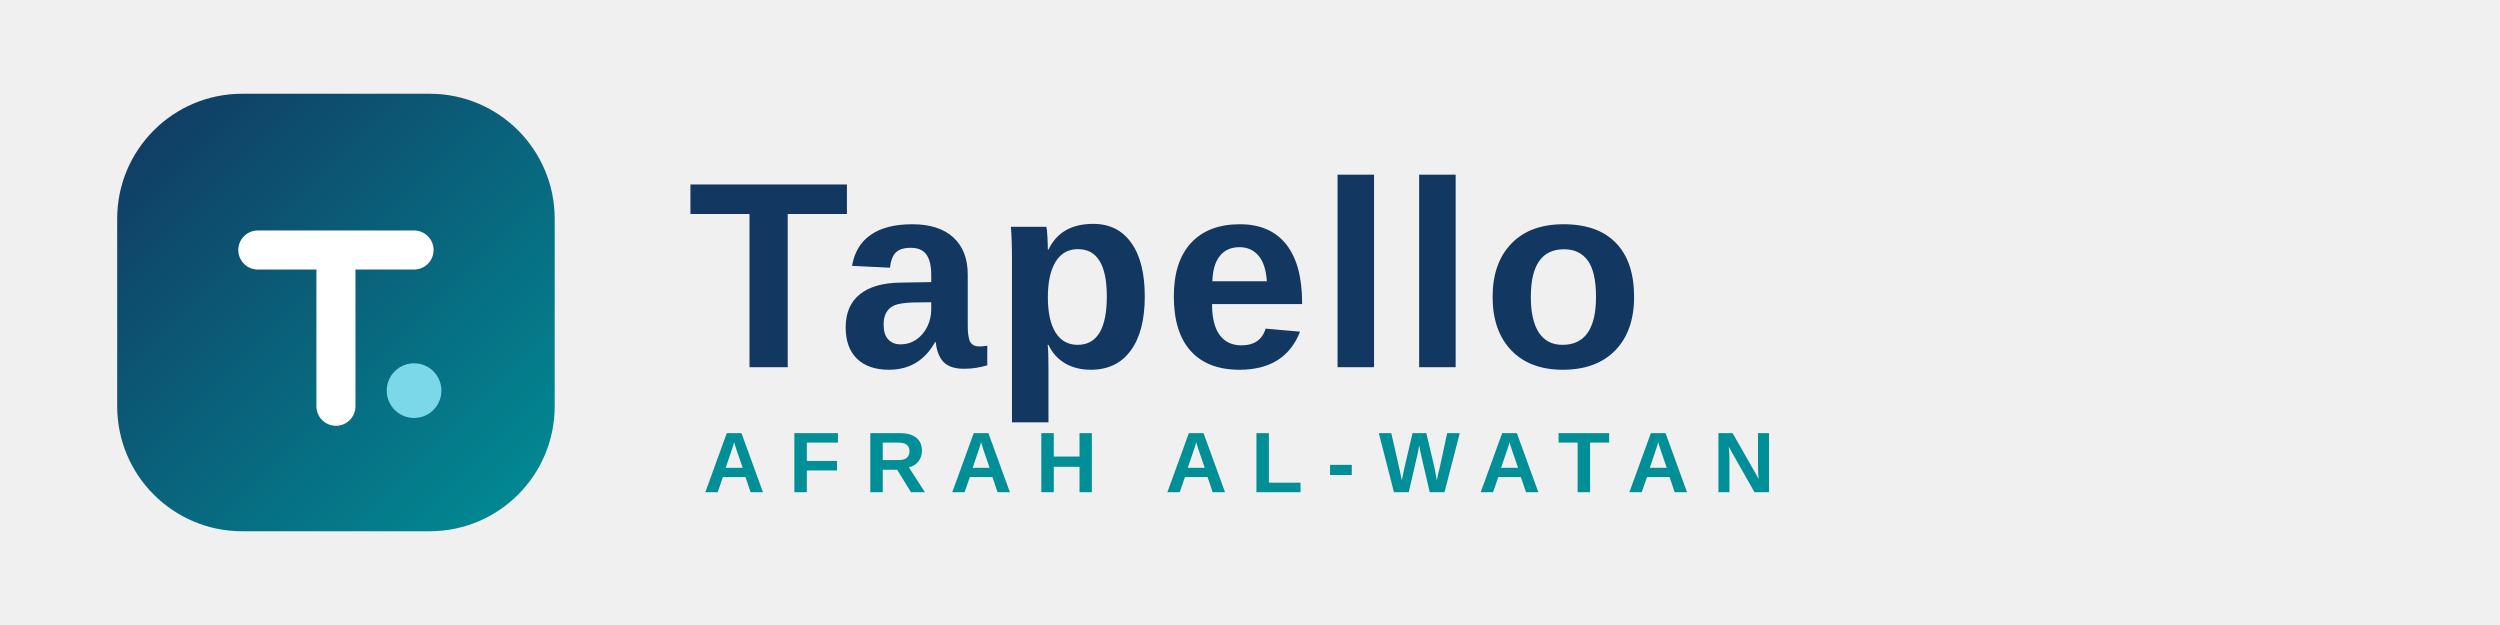
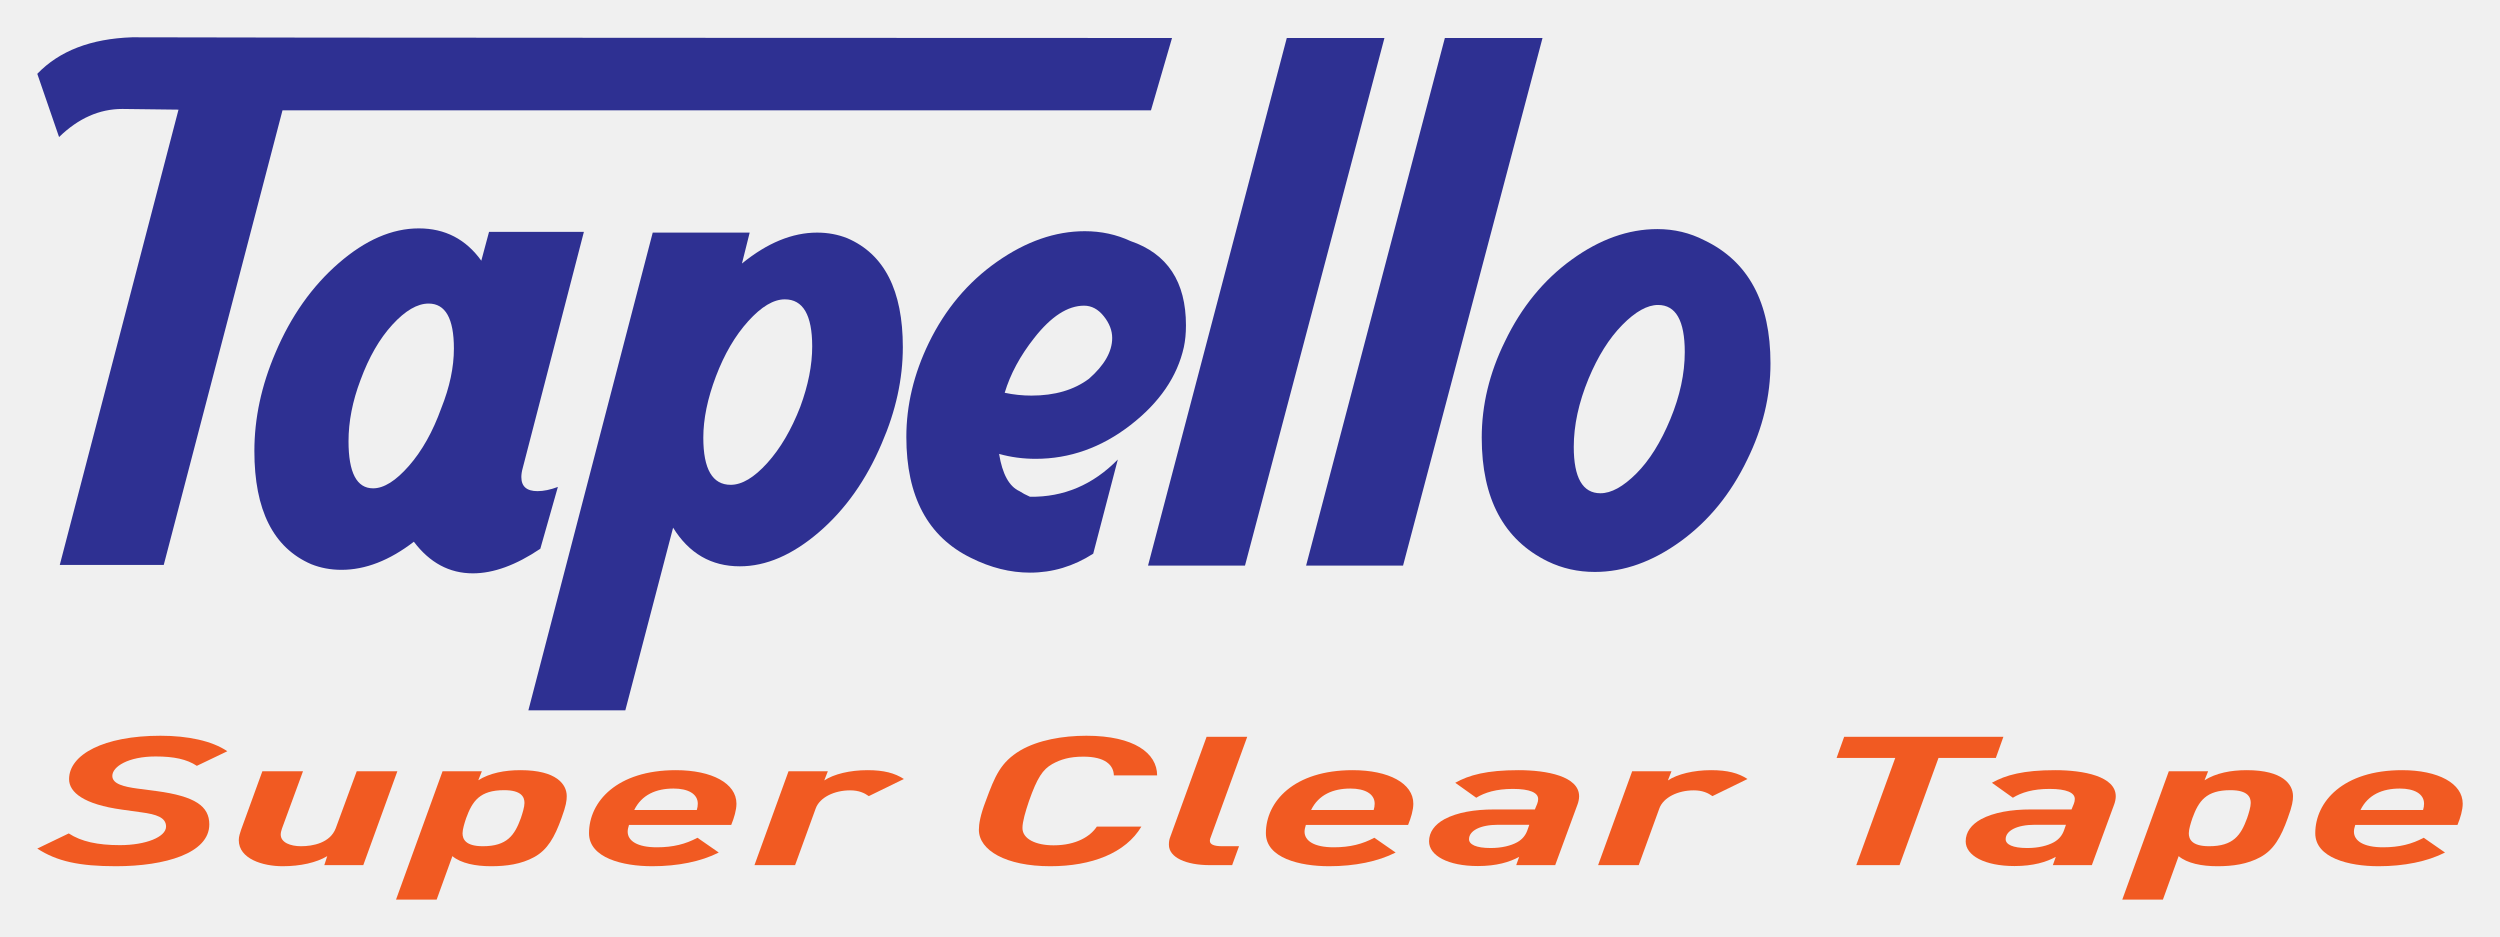
- <svg xmlns="http://www.w3.org/2000/svg" viewBox="0 0 320 80" width="320" height="80">
+ <svg xmlns="http://www.w3.org/2000/svg" version="1.1" width="804.504" height="301.484" viewBox="0 0 804.504 301.484">
  <defs>
-     <linearGradient id="t-grad" x1="0%" y1="0%" x2="100%" y2="100%">
-       <stop offset="0%" stop-color="#123761" />
-       <stop offset="100%" stop-color="#008f96" />
-     </linearGradient>
+     <clipPath id="clip_1">
+       <path transform="matrix(1,0,0,-1,-243.4039,572.9225)" d="M243.404 271.439H1047.908V572.923H243.404Z" />
+     </clipPath>
+     <clipPath id="clip_2">
+       <path transform="matrix(1,0,0,-1,-243.4039,572.9225)" d="M0 0H1190.55V841.89H0Z" />
+     </clipPath>
+     <clipPath id="clip_3">
+       <path transform="matrix(1,0,0,-1,-243.4039,572.9225)" d="M0 841.89H1190.55V0H0Z" />
+     </clipPath>
  </defs>
-   <g transform="translate(15, 12)">
-     <rect x="0" y="0" width="56" height="56" rx="16" fill="url(#t-grad)" />
-     <path d="M18 20 H38 M28 20 V40" stroke="#ffffff" stroke-width="5" stroke-linecap="round" stroke-linejoin="round" />
-     <circle cx="38" cy="38" r="3.5" fill="#7ad8e9" />
+   <g clip-path="url(#clip_1)">
+     <g clip-path="url(#clip_2)">
+       <g>
+         <g clip-path="url(#clip_3)">
+           <path transform="matrix(1,0,0,-1,39.35614,35.06091)" d="M0 0C-7.386 0-14.169-3.017-20.348-9.043L-27.356 11.304C-20.27 18.687-10.099 22.608 3.165 23.061 17.031 22.908 337.803 22.834 337.803 22.834L331.021-.453H51.548L13.339-146.729H-20.121L18.087-.226Z" fill="#2e3092" />
+           <path transform="matrix(1,0,0,-1,137.9277,97.68659)" d="M0 0C-3.617 0-7.5-2.261-11.644-6.783-15.791-11.304-19.217-17.26-21.93-24.643-24.495-31.426-25.774-37.982-25.774-44.313-25.774-54.412-23.138-59.46-17.861-59.46-14.395-59.46-10.552-57.051-6.33-52.226-2.112-47.404 1.357-41.225 4.07-33.687 6.782-26.904 8.139-20.499 8.139-14.469 8.139-4.825 5.426 0 0 0M-37.756-83.877C-49.965-78.603-56.069-66.469-56.069-47.478-56.069-36.929-53.808-26.378-49.286-15.826-44.313-4.07-37.53 5.539-28.939 13-20.348 20.46-11.756 24.191-3.165 24.191 5.274 24.191 11.983 20.722 16.956 13.791L19.443 23.061H49.965L30.295-52.903C29.992-53.96 29.843-54.938 29.843-55.843 29.843-58.86 31.574-60.364 35.043-60.364 37-60.364 39.187-59.913 41.599-59.008L35.948-78.904C28.109-84.178 20.874-86.817 14.243-86.817 6.705-86.817 .374-83.425-4.748-76.642-12.587-82.673-20.348-85.686-28.035-85.686-31.504-85.686-34.743-85.082-37.756-83.877" fill="#2e3092" />
+           <path transform="matrix(1,0,0,-1,252.5517,96.32999)" d="M0 0C-3.617 0-7.539-2.339-11.756-7.008-15.978-11.682-19.443-17.599-22.156-24.756-24.869-31.917-26.226-38.512-26.226-44.538-26.226-54.639-23.287-59.686-17.409-59.686-13.791-59.686-9.873-57.351-5.652-52.678-1.434-48.007 2.109-41.978 4.974-34.591 7.535-27.66 8.817-21.178 8.817-15.148 8.817-5.052 5.878 0 0 0M-35.947-73.477-51.321-132.26H-82.521L-42.504 21.478H-11.304L-13.791 11.53C-5.652 18.161 2.409 21.478 10.4 21.478 13.866 21.478 17.105 20.874 20.122 19.669 32.026 14.543 37.982 2.861 37.982-15.374 37.982-25.625 35.721-35.947 31.2-46.348 26.226-58.104 19.479-67.638 10.965-74.947 2.448-82.26-6.03-85.912-14.469-85.912-23.665-85.912-30.825-81.768-35.947-73.477" fill="#2e3092" />
+           <path transform="matrix(1,0,0,-1,323.3142,126.3991)" d="M0 0C2.861-.604 5.726-.905 8.591-.905 16.126-.905 22.305 .904 27.13 4.522 32.104 8.891 34.591 13.261 34.591 17.634 34.591 20.044 33.686 22.382 31.878 24.643 30.069 26.904 27.957 28.034 25.547 28.034 20.27 28.034 14.921 24.565 9.496 17.634 4.974 11.904 1.808 6.026 0 0M-1.809-19.669C-.756-26.152 1.431-30.147 4.748-31.652 5.652-32.256 6.782-32.861 8.139-33.46 18.991-33.613 28.409-29.617 36.4-21.479L28.487-51.774C22.156-55.843 15.374-57.878 8.139-57.878 1.808-57.878-4.522-56.296-10.852-53.13-24.721-46.348-31.652-33.386-31.652-14.244-31.652-3.996-29.243 6.104-24.417 16.052-19.143 26.904-11.834 35.608-2.487 42.165 6.856 48.721 16.278 52 25.773 52 31.048 52 35.947 50.943 40.469 48.834 52.374 44.765 58.33 35.721 58.33 21.704 58.33 19.139 58.104 16.804 57.651 14.695 55.539 5.2 49.813-3.165 40.469-10.4 31.122-17.634 20.948-21.252 9.947-21.252 5.878-21.252 1.957-20.725-1.809-19.669" fill="#2e3092" />
+           <path transform="matrix(1,0,0,-1,400.6362,182.0164)" d="M0 0H-31.2L13.455 169.79H44.881Z" fill="#2e3092" />
+           <path transform="matrix(1,0,0,-1,451.5031,182.0164)" d="M0 0H-31.2L13.455 169.79H44.881Z" fill="#2e3092" />
+           <path transform="matrix(1,0,0,-1,533.57,98.13849)" d="M0 0C-3.469 0-7.313-2.148-11.53-6.444-15.752-10.739-19.369-16.504-22.382-23.739-25.547-31.426-27.13-38.739-27.13-45.67-27.13-55.617-24.269-60.591-18.539-60.591-15.074-60.591-11.23-58.482-7.009-54.261-2.791-50.043 .865-44.2 3.956-36.739 7.044-29.278 8.591-22.082 8.591-15.148 8.591-5.052 5.726 0 0 0M-35.495-82.521C-49.664-75.591-56.747-62.325-56.747-42.73-56.747-32.182-54.26-21.857-49.286-11.756-44.013-.757-36.852 8.026-27.808 14.582-18.765 21.139-9.573 24.417-.226 24.417 5.2 24.417 10.248 23.209 14.922 20.799 29.087 14.017 36.174 .826 36.174-18.766 36.174-29.317 33.686-39.642 28.713-49.739 23.435-60.743 16.278-69.521 7.235-76.078-1.809-82.634-11.004-85.913-20.348-85.913-25.774-85.913-30.825-84.782-35.495-82.521" fill="#2e3092" />
+           <path transform="matrix(1,0,0,-1,63.34903,246.4485)" d="M0 0C-3.269 2.146-7.381 3.017-13.285 3.017-22.037 3.017-27.203-.231-27.203-3.248-27.203-5.857-23.407-6.728-19.19-7.308L-12.97-8.119C-.527-9.802 4.006-12.991 4.006-18.85 4.006-28.129-10.228-32.305-26.044-32.305-37.853-32.305-45.022-30.739-51.349-26.621L-41.227-21.749C-37.22-24.359-31.948-25.52-24.778-25.52-16.449-25.52-9.911-22.909-9.911-19.545-9.911-16.587-13.075-15.602-17.819-14.964L-24.04-14.094C-36.377-12.411-41.121-8.525-41.121-4.292-41.121 3.596-30.05 9.686-11.704 9.686-2.953 9.686 4.85 8.063 9.806 4.698Z" fill="#f15a22" />
+           <path transform="matrix(1,0,0,-1,116.9057,278.4055)" d="M0 0H-12.547L-11.599 2.9C-15.078 .812-20.244-.348-25.937-.348-32.369-.348-40.066 2.03-40.066 8.062-40.066 9.222-39.645 10.382-39.328 11.368L-32.475 30.218H-19.4L-26.148 11.832C-26.359 11.193-26.57 10.498-26.57 9.859-26.57 7.25-23.407 6.09-20.033 6.09-16.237 6.09-10.649 7.134-8.856 11.89L-2.108 30.218H10.966Z" fill="#f15a22" />
+           <path transform="matrix(1,0,0,-1,162.2397,254.2786)" d="M0 0C-7.803 0-10.228-3.479-12.23-8.989-12.758-10.556-13.391-12.585-13.391-13.861-13.391-15.659-12.547-18.037-6.854-18.037 .949-18.037 3.374-14.499 5.377-8.989 5.904-7.424 6.537-5.394 6.537-4.117 6.537-2.319 5.693 0 0 0M18.452-8.989C16.237-15.195 13.918-19.197 9.7-21.517 5.482-23.837 .738-24.475-4.218-24.475-9.173-24.475-13.918-23.547-16.659-21.227L-21.721-35.205H-34.795L-19.822 6.091H-7.17L-8.329 3.19C-4.64 5.511 .105 6.438 5.271 6.438 16.87 6.438 20.139 1.856 20.139-1.913 20.139-3.363 19.928-4.987 18.452-8.989" fill="#f15a22" />
+           <path transform="matrix(1,0,0,-1,216.7475,253.7561)" d="M0 0C-5.589 0-10.228-1.972-12.653-6.901H7.485C7.696-6.264 7.802-5.51 7.802-4.872 7.802-1.682 4.639 0 0 0M18.557-11.716H-14.34C-14.551-12.412-14.762-13.166-14.762-13.861-14.762-16.819-11.704-18.907-5.378-18.907-.105-18.907 3.9-17.863 7.696-15.834L14.55-20.59C8.856-23.489 1.37-24.997-6.854-24.997-16.344-24.997-27.203-22.329-27.203-14.384-27.203-4.233-18.241 5.916 .737 5.916 12.336 5.916 20.244 1.682 20.244-4.872 20.244-6.901 19.506-9.396 18.557-11.716" fill="#f15a22" />
+           <path transform="matrix(1,0,0,-1,279.5844,256.1917)" d="M0 0C-1.37 .985-3.163 1.855-6.01 1.855-11.176 1.855-15.815-.465-17.081-3.944L-23.724-22.214H-36.798L-25.832 8.004H-13.18L-14.339 5.046C-11.281 7.075-6.115 8.352-.422 8.352 4.851 8.352 8.33 7.424 11.282 5.51Z" fill="#f15a22" />
+           <path transform="matrix(1,0,0,-1,358.4467,249.5217)" d="M0 0C-.105 3.363-2.847 6.031-9.806 6.031-14.34 6.031-17.187 5.104-19.822 3.653-22.881 1.913-24.673-.755-27.309-8.236-28.469-11.658-29.418-14.906-29.418-16.937-29.418-20.474-25.095-22.504-19.401-22.504-12.021-22.504-7.486-19.546-5.483-16.472H8.856C3.796-24.998-7.17-29.231-20.455-29.231-34.795-29.231-43.44-24.07-43.44-17.516-43.44-15.718-43.02-12.876-41.227-8.236-38.274-.232-36.481 4.233-30.05 8.062-24.356 11.367-16.448 12.759-8.857 12.759 6.537 12.759 13.918 7.134 13.918 0Z" fill="#f15a22" />
+           <path transform="matrix(1,0,0,-1,389.6519,269.3001)" d="M0 0C-.21-.521-.315-.812-.315-1.275-.315-2.378 .844-3.016 3.69-3.016H9.068L6.854-9.105H-.315C-7.907-9.105-13.496-6.67-13.496-2.552-13.496-1.624-13.391-.87-13.074-.058L-1.37 32.189H11.704Z" fill="#f15a22" />
+           <path transform="matrix(1,0,0,-1,434.5668,253.7561)" d="M0 0C-5.588 0-10.228-1.972-12.652-6.901H7.486C7.697-6.264 7.803-5.51 7.803-4.872 7.803-1.682 4.64 0 0 0M18.558-11.716H-14.34C-14.551-12.412-14.762-13.166-14.762-13.861-14.762-16.819-11.703-18.907-5.377-18.907-.105-18.907 3.901-17.863 7.697-15.834L14.551-20.59C8.856-23.489 1.371-24.997-6.854-24.997-16.343-24.997-27.203-22.329-27.203-14.384-27.203-4.233-18.241 5.916 .738 5.916 12.336 5.916 20.244 1.682 20.244-4.872 20.244-6.901 19.506-9.396 18.558-11.716" fill="#f15a22" />
+           <path transform="matrix(1,0,0,-1,482.1156,265.4133)" d="M0 0C-5.904 0-9.384-1.973-9.384-4.641-9.384-6.322-7.17-7.482-2.425-7.482 1.16-7.482 4.112-6.729 6.115-5.626 7.803-4.698 8.857-3.307 9.385-1.799L10.017 0ZM25.517 6.495 18.347-12.992H5.8L6.748-10.324C3.69-12.006-.527-13.282-6.537-13.282-16.132-13.282-22.247-9.918-22.247-5.336-22.247-2.379-20.455 .058-17.292 1.798-13.18 4.001-7.591 4.93-1.265 4.93H11.81L12.548 6.728C12.759 7.308 12.863 7.713 12.863 8.293 12.863 10.323 10.228 11.541 4.745 11.541-.633 11.541-4.322 10.381-7.064 8.699L-13.813 13.514C-9.384 16.007-3.69 17.573 6.537 17.573 15.711 17.573 26.044 15.602 26.044 9.163 26.044 8.352 25.833 7.308 25.517 6.495" fill="#f15a22" />
+           <path transform="matrix(1,0,0,-1,551.0678,256.1917)" d="M0 0C-1.37 .985-3.163 1.855-6.01 1.855-11.176 1.855-15.815-.465-17.081-3.944L-23.724-22.214H-36.798L-25.832 8.004H-13.18L-14.339 5.046C-11.281 7.075-6.115 8.352-.422 8.352 4.851 8.352 8.33 7.424 11.282 5.51Z" fill="#f15a22" />
+           <path transform="matrix(1,0,0,-1,642.2661,243.8967)" d="M0 0H-18.451L-30.999-34.509H-44.917L-32.369 0H-51.243L-48.817 6.786H2.425Z" fill="#f15a22" />
+           <path transform="matrix(1,0,0,-1,654.8109,265.4133)" d="M0 0C-5.904 0-9.384-1.973-9.384-4.641-9.384-6.322-7.17-7.482-2.425-7.482 1.159-7.482 4.112-6.729 6.115-5.626 7.802-4.698 8.856-3.307 9.384-1.799L10.017 0ZM25.516 6.495 18.346-12.992H5.799L6.748-10.324C3.69-12.006-.527-13.282-6.537-13.282-16.132-13.282-22.248-9.918-22.248-5.336-22.248-2.379-20.455 .058-17.292 1.798-13.18 4.001-7.592 4.93-1.266 4.93H11.809L12.547 6.728C12.758 7.308 12.863 7.713 12.863 8.293 12.863 10.323 10.228 11.541 4.744 11.541-.633 11.541-4.323 10.381-7.064 8.699L-13.813 13.514C-9.384 16.007-3.69 17.573 6.537 17.573 15.71 17.573 26.043 15.602 26.043 9.163 26.043 8.352 25.832 7.308 25.516 6.495" fill="#f15a22" />
+           <path transform="matrix(1,0,0,-1,717.7534,254.2786)" d="M0 0C-7.803 0-10.228-3.479-12.231-8.989-12.759-10.556-13.391-12.585-13.391-13.861-13.391-15.659-12.548-18.037-6.854-18.037 .948-18.037 3.374-14.499 5.377-8.989 5.904-7.424 6.537-5.394 6.537-4.117 6.537-2.319 5.693 0 0 0M18.451-8.989C16.237-15.195 13.917-19.197 9.7-21.517 5.482-23.837 .737-24.475-4.218-24.475-9.174-24.475-13.918-23.547-16.66-21.227L-21.721-35.205H-34.795L-19.823 6.091H-7.17L-8.33 3.19C-4.64 5.511 .105 6.438 5.271 6.438 16.87 6.438 20.139 1.856 20.139-1.913 20.139-3.363 19.928-4.987 18.451-8.989" fill="#f15a22" />
+           <path transform="matrix(1,0,0,-1,772.2603,253.7561)" d="M0 0C-5.588 0-10.228-1.972-12.652-6.901H7.486C7.697-6.264 7.803-5.51 7.803-4.872 7.803-1.682 4.64 0 0 0M18.558-11.716H-14.34C-14.551-12.412-14.762-13.166-14.762-13.861-14.762-16.819-11.703-18.907-5.377-18.907-.105-18.907 3.901-17.863 7.697-15.834L14.551-20.59C8.856-23.489 1.371-24.997-6.854-24.997-16.343-24.997-27.203-22.329-27.203-14.384-27.203-4.233-18.241 5.916 .738 5.916 12.336 5.916 20.244 1.682 20.244-4.872 20.244-6.901 19.506-9.396 18.558-11.716" fill="#f15a22" />
+         </g>
+       </g>
+     </g>
  </g>
-   <text x="88" y="47" font-family="Tahoma, 'Segoe UI', Arial, sans-serif" font-size="34" font-weight="900" fill="#123761" letter-spacing="1">Tapello</text>
-   <text x="90" y="63" font-family="Tahoma, 'Segoe UI', Arial, sans-serif" font-size="11" font-weight="700" fill="#008f96" letter-spacing="3">AFRAH AL-WATAN</text>
</svg>
